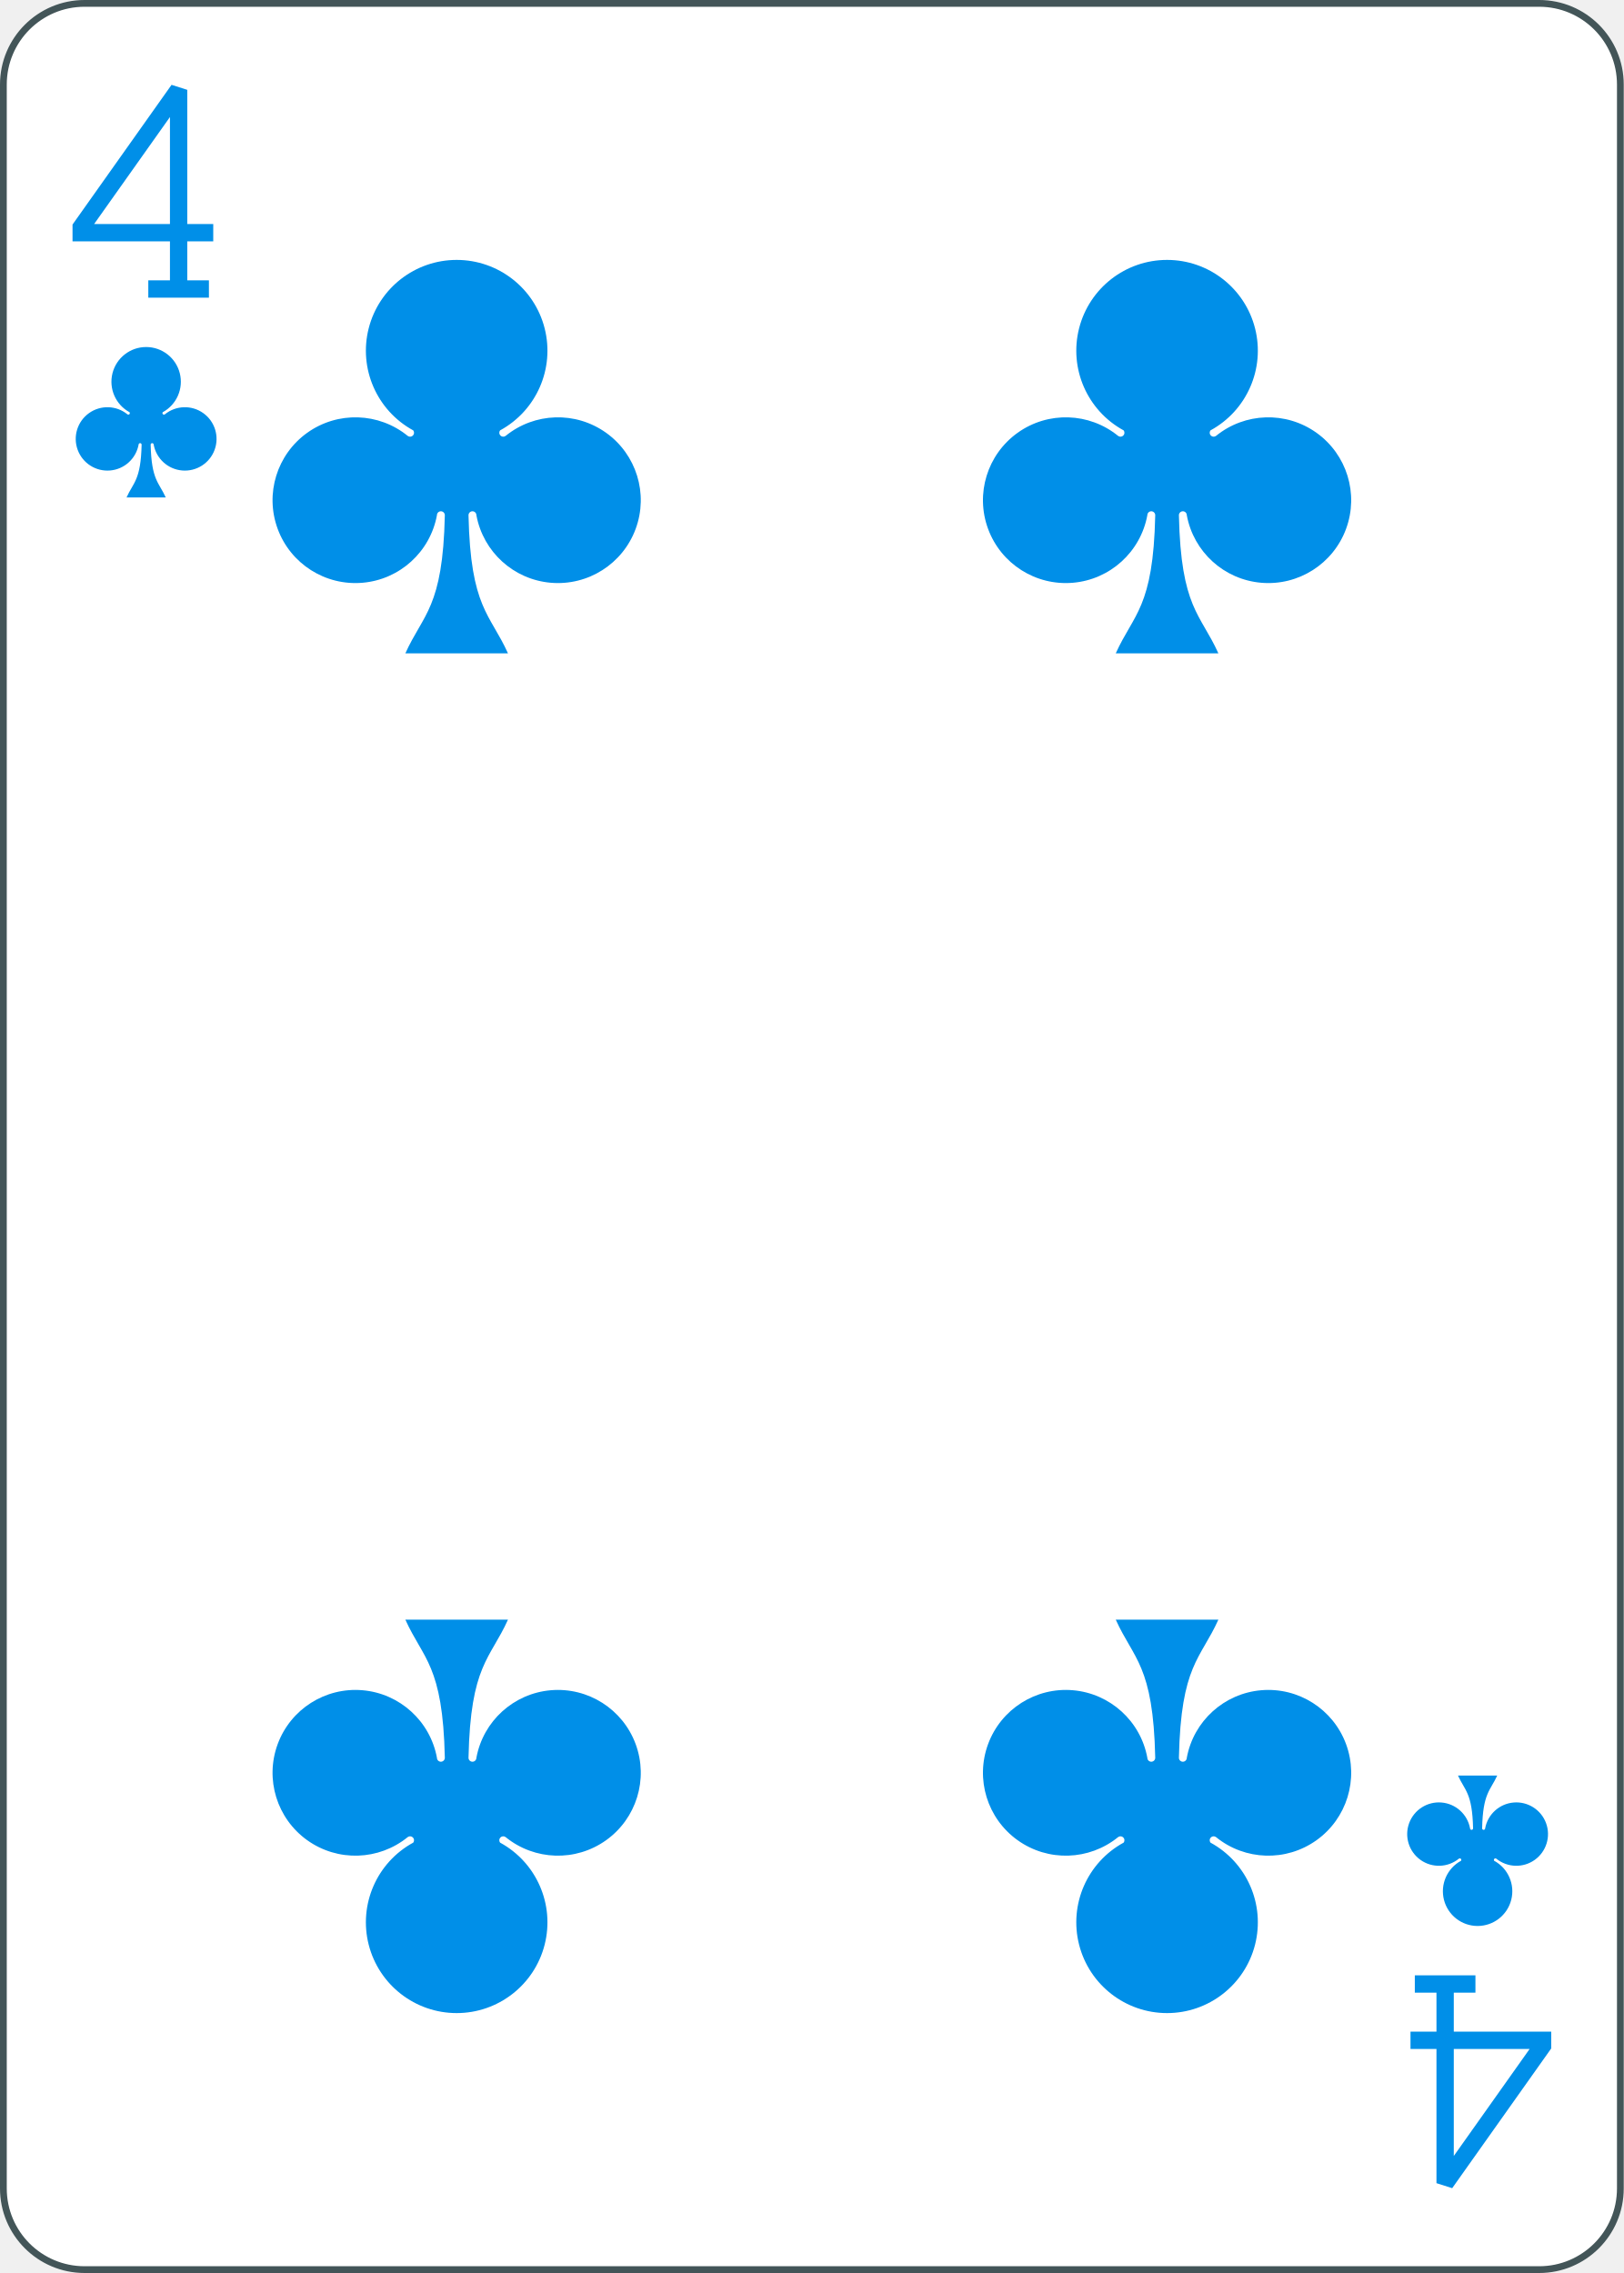
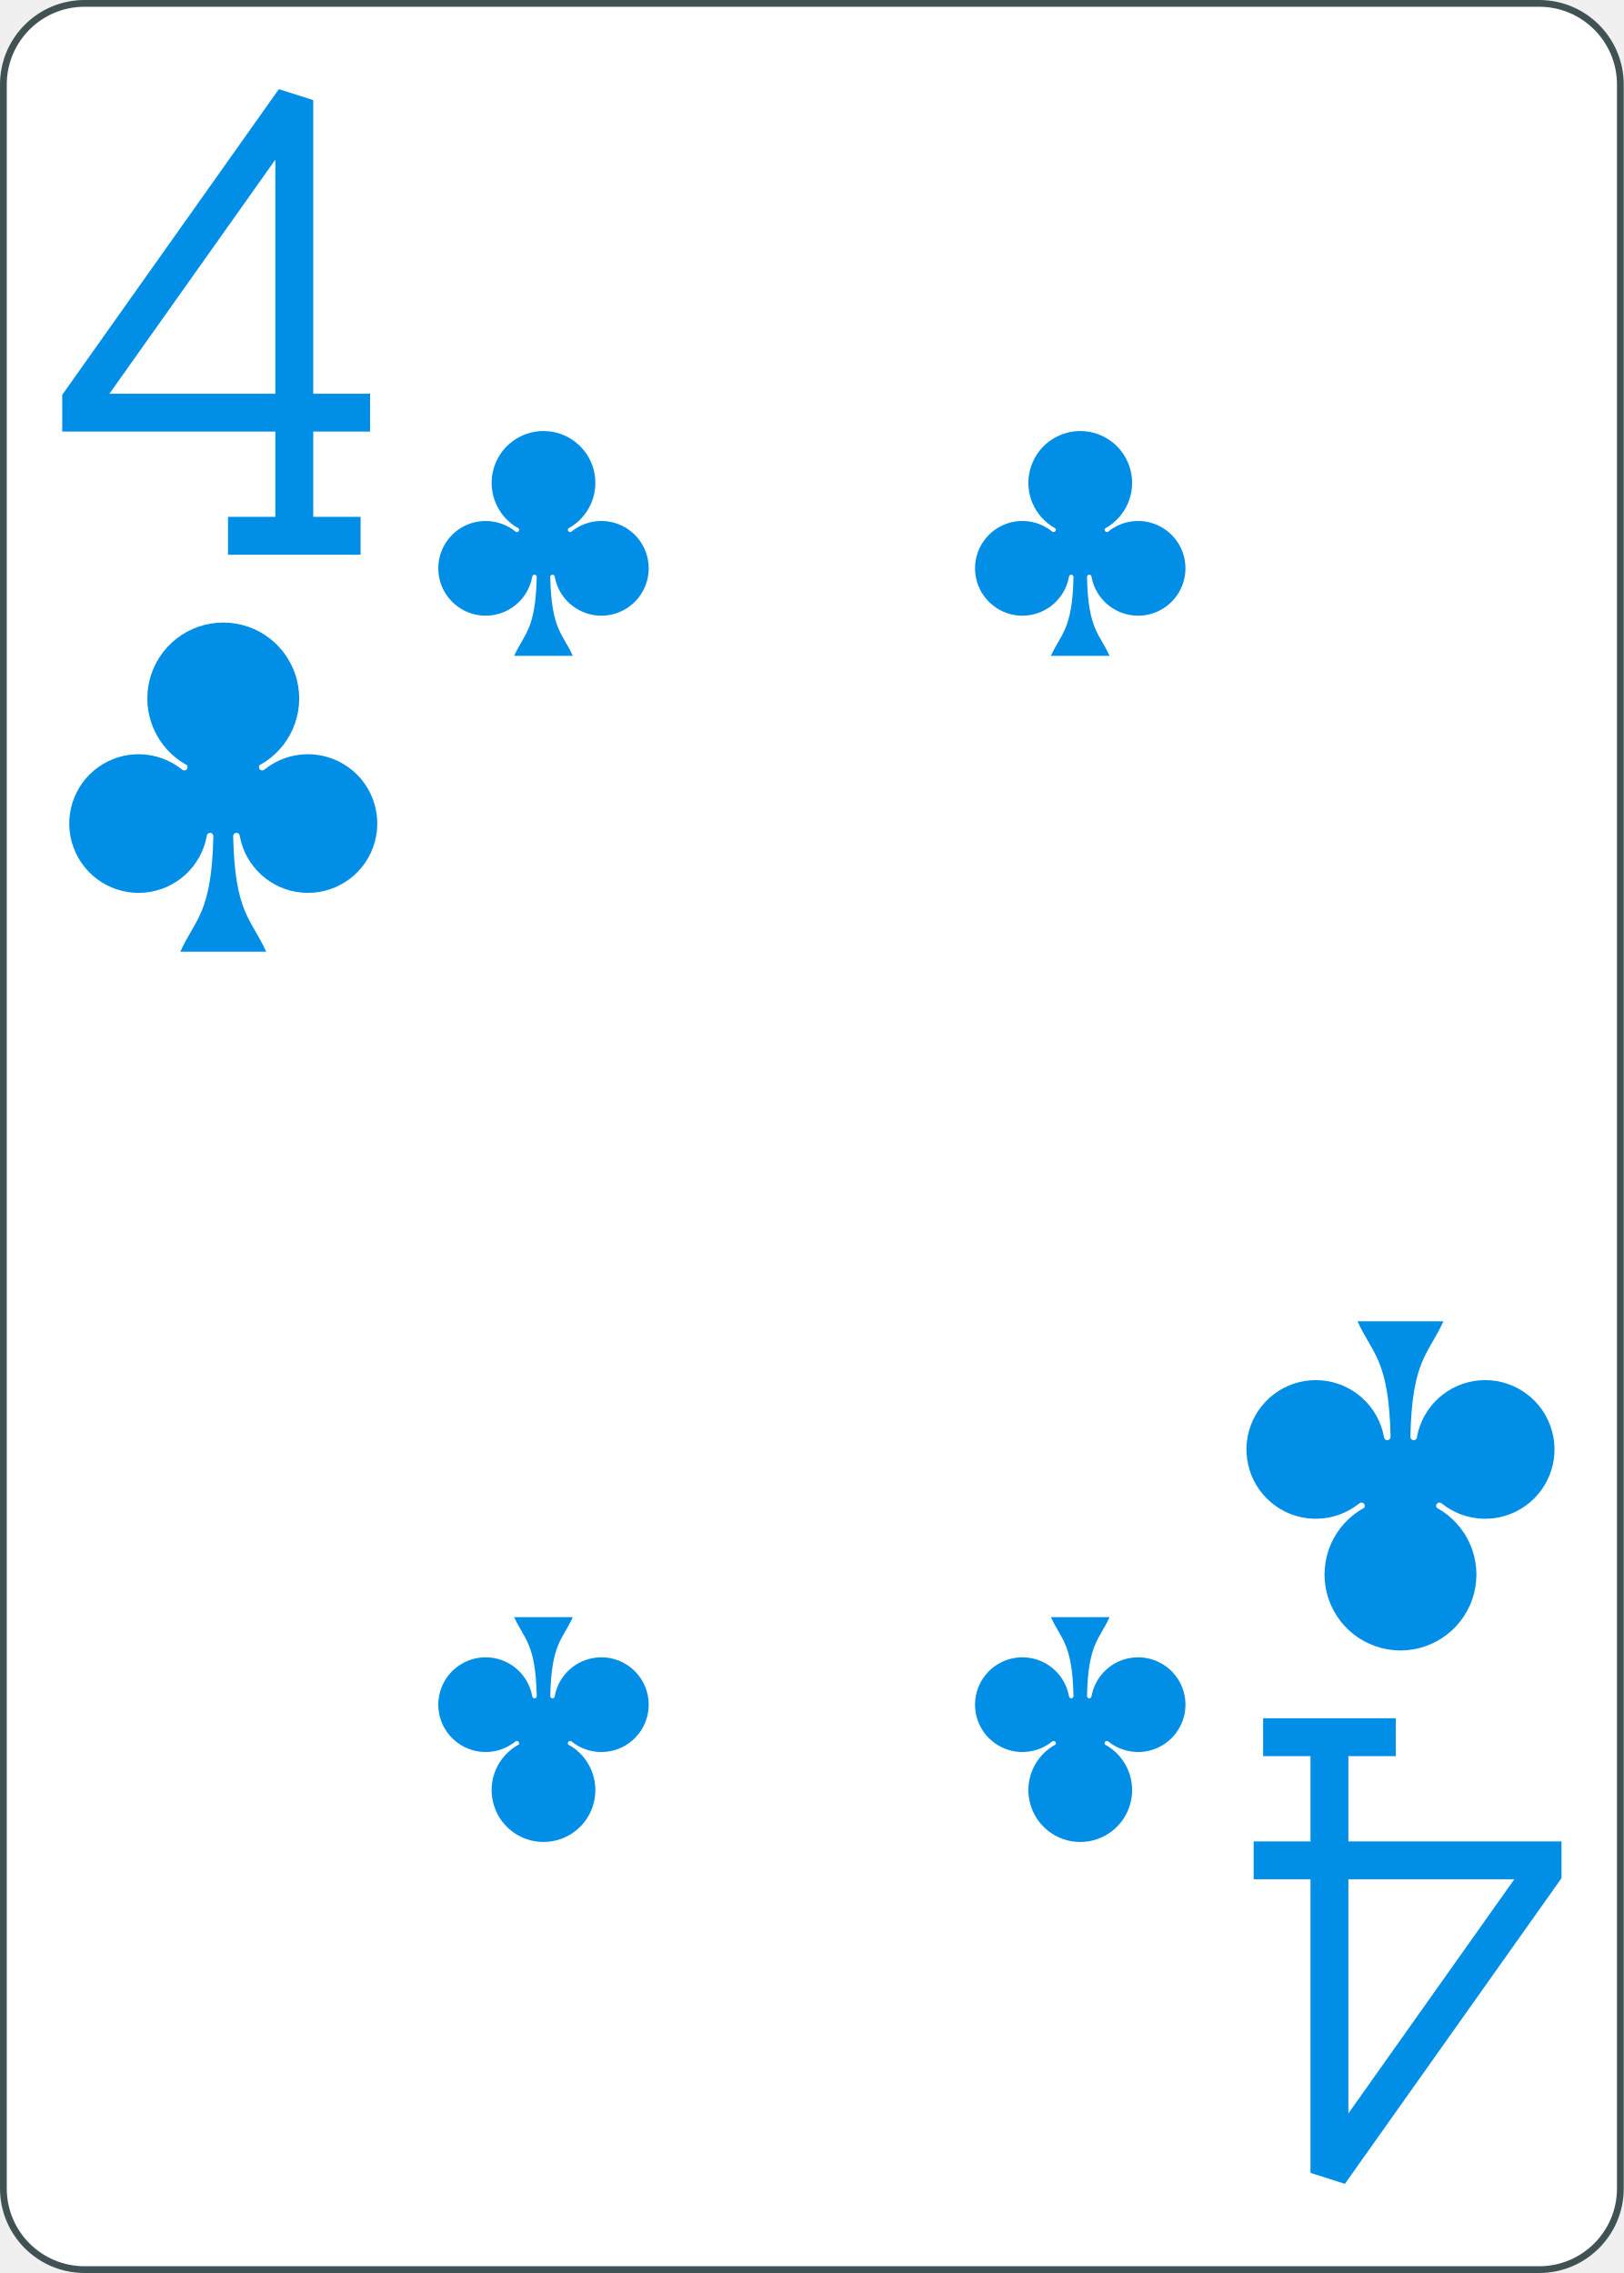
<svg xmlns="http://www.w3.org/2000/svg" xmlns:xlink="http://www.w3.org/1999/xlink" class="card" face="4C" height="3.5in" preserveAspectRatio="none" viewBox="-120 -168 240 336" width="2.5in">
  <defs>
    <symbol id="SC4" viewBox="-600 -600 1200 1200" preserveAspectRatio="xMinYMid">
-       <path d="M30 150C35 385 85 400 130 500L-130 500C-85 400 -35 385 -30 150A10 10 0 0 0 -50 150A210 210 0 1 1 -124 -51A10 10 0 0 0 -110 -65A230 230 0 1 1 110 -65A10 10 0 0 0 124 -51A210 210 0 1 1 50 150A10 10 0 0 0 30 150Z" fill="#008fe8" />
+       <path d="M30 150C35 385 85 400 130 500L-130 500C-85 400 -35 385 -30 150A10 10 0 0 0 -50 150A210 210 0 1 1 -124 -51A10 10 0 0 0 -110 -65A230 230 0 1 1 110 -65A10 10 0 0 0 124 -51A210 210 0 1 1 50 150A10 10 0 0 0 30 150Z" fill="#008ee6" />
    </symbol>
    <symbol id="VC4" viewBox="-500 -500 1000 1000" preserveAspectRatio="xMinYMid">
-       <path d="M50 460L250 460M150 460L150 -460L-300 175L-300 200L270 200" stroke="#008fe8" stroke-width="80" stroke-linecap="square" stroke-miterlimit="1.5" fill="none" />
+       <path d="M50 460L250 460M150 460L150 -460L-300 175L-300 200L270 200" stroke="#008ee6" stroke-width="80" stroke-linecap="square" stroke-miterlimit="1.5" fill="none" />
    </symbol>
  </defs>
-   <rect width="239" height="335" x="-119.5" y="-167.5" rx="12" ry="12" fill="white" stroke="#435558" />
-   <use xlink:href="#VC4" height="32" width="32" x="-114.4" y="-156" />
-   <use xlink:href="#SC4" height="26.769" width="26.769" x="-111.784" y="-119" />
-   <use xlink:href="#SC4" height="70" width="70" x="-87.501" y="-135.588" />
-   <use xlink:href="#SC4" height="70" width="70" x="17.501" y="-135.588" />
+   <rect width="239" height="335" x="-119.5" y="-167.5" rx="12" ry="12" fill="white" stroke="#415255" />
+   <use xlink:href="#VC4" height="70" width="70" x="-122" y="-156" />
+   <use xlink:href="#SC4" height="58.558" width="58.558" x="-116.279" y="-81" />
+   <use xlink:href="#SC4" height="40" width="40" x="-59.668" y="-107.718" />
+   <use xlink:href="#SC4" height="40" width="40" x="19.668" y="-107.718" />
  <g transform="rotate(180)">
-     <use xlink:href="#VC4" height="32" width="32" x="-114.4" y="-156" />
-     <use xlink:href="#SC4" height="26.769" width="26.769" x="-111.784" y="-119" />
-     <use xlink:href="#SC4" height="70" width="70" x="-87.501" y="-135.588" />
-     <use xlink:href="#SC4" height="70" width="70" x="17.501" y="-135.588" />
+     <use xlink:href="#VC4" height="70" width="70" x="-122" y="-156" />
+     <use xlink:href="#SC4" height="58.558" width="58.558" x="-116.279" y="-81" />
+     <use xlink:href="#SC4" height="40" width="40" x="-59.668" y="-107.718" />
+     <use xlink:href="#SC4" height="40" width="40" x="19.668" y="-107.718" />
  </g>
</svg>
